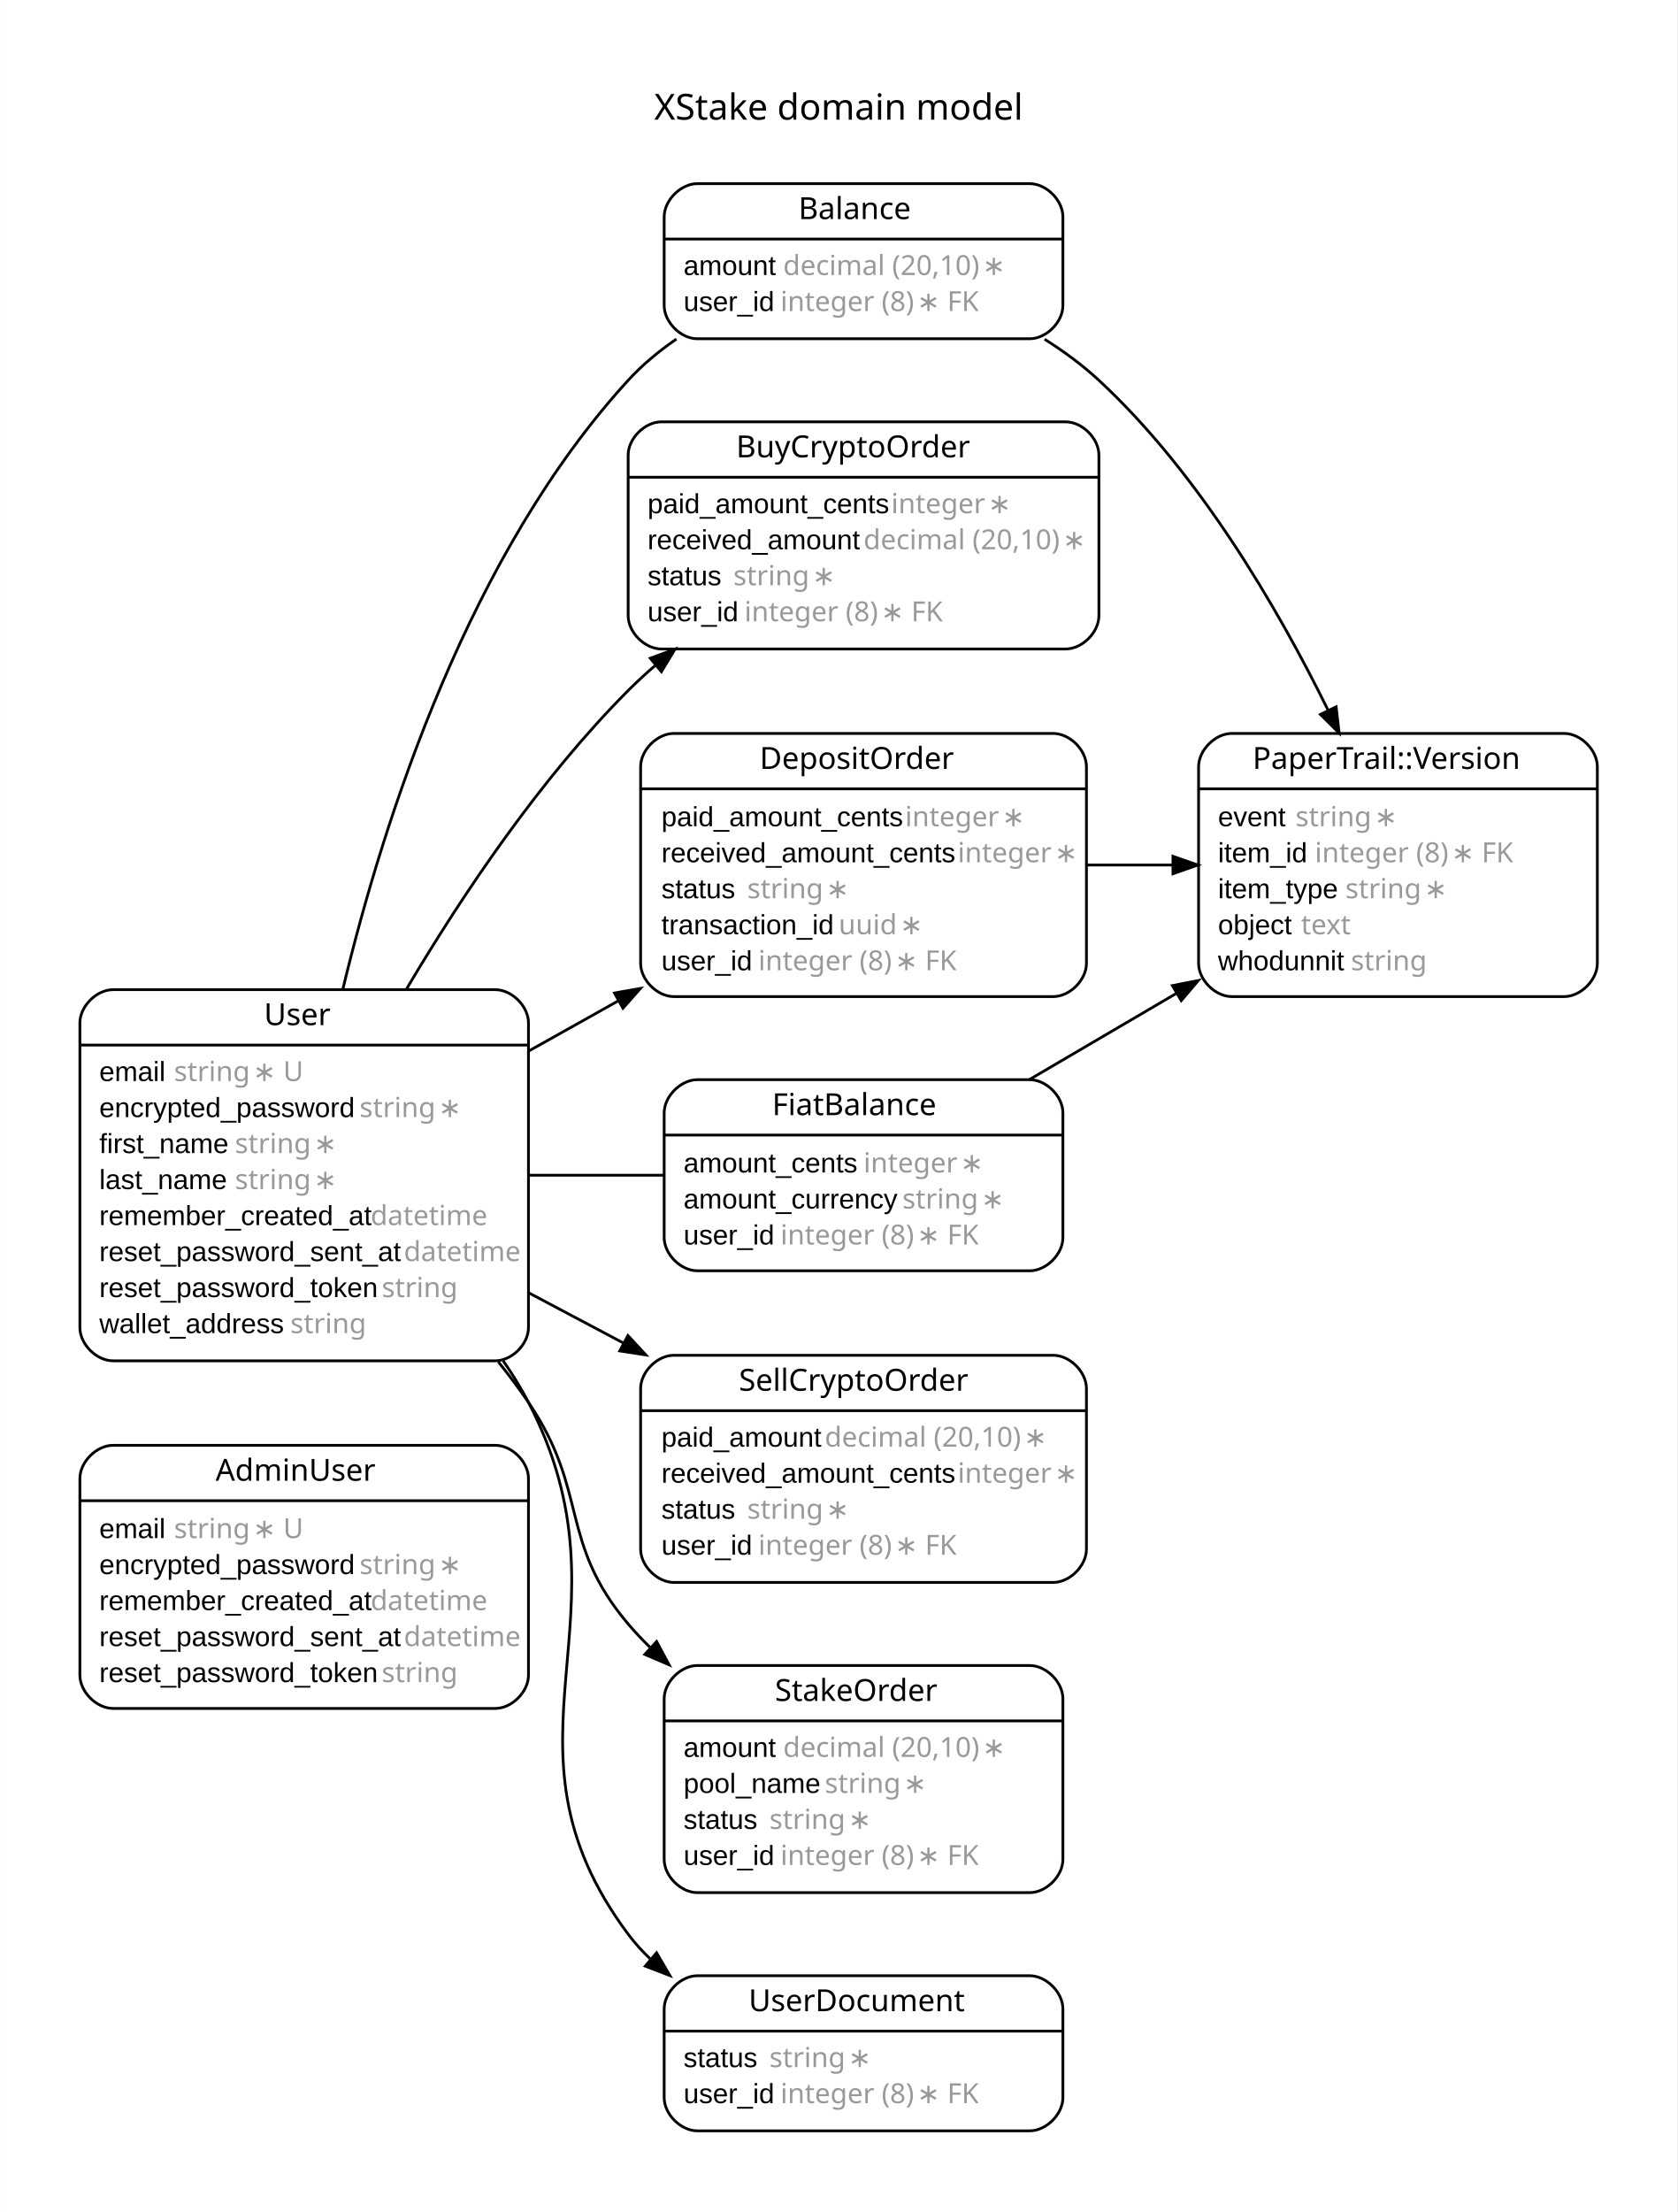
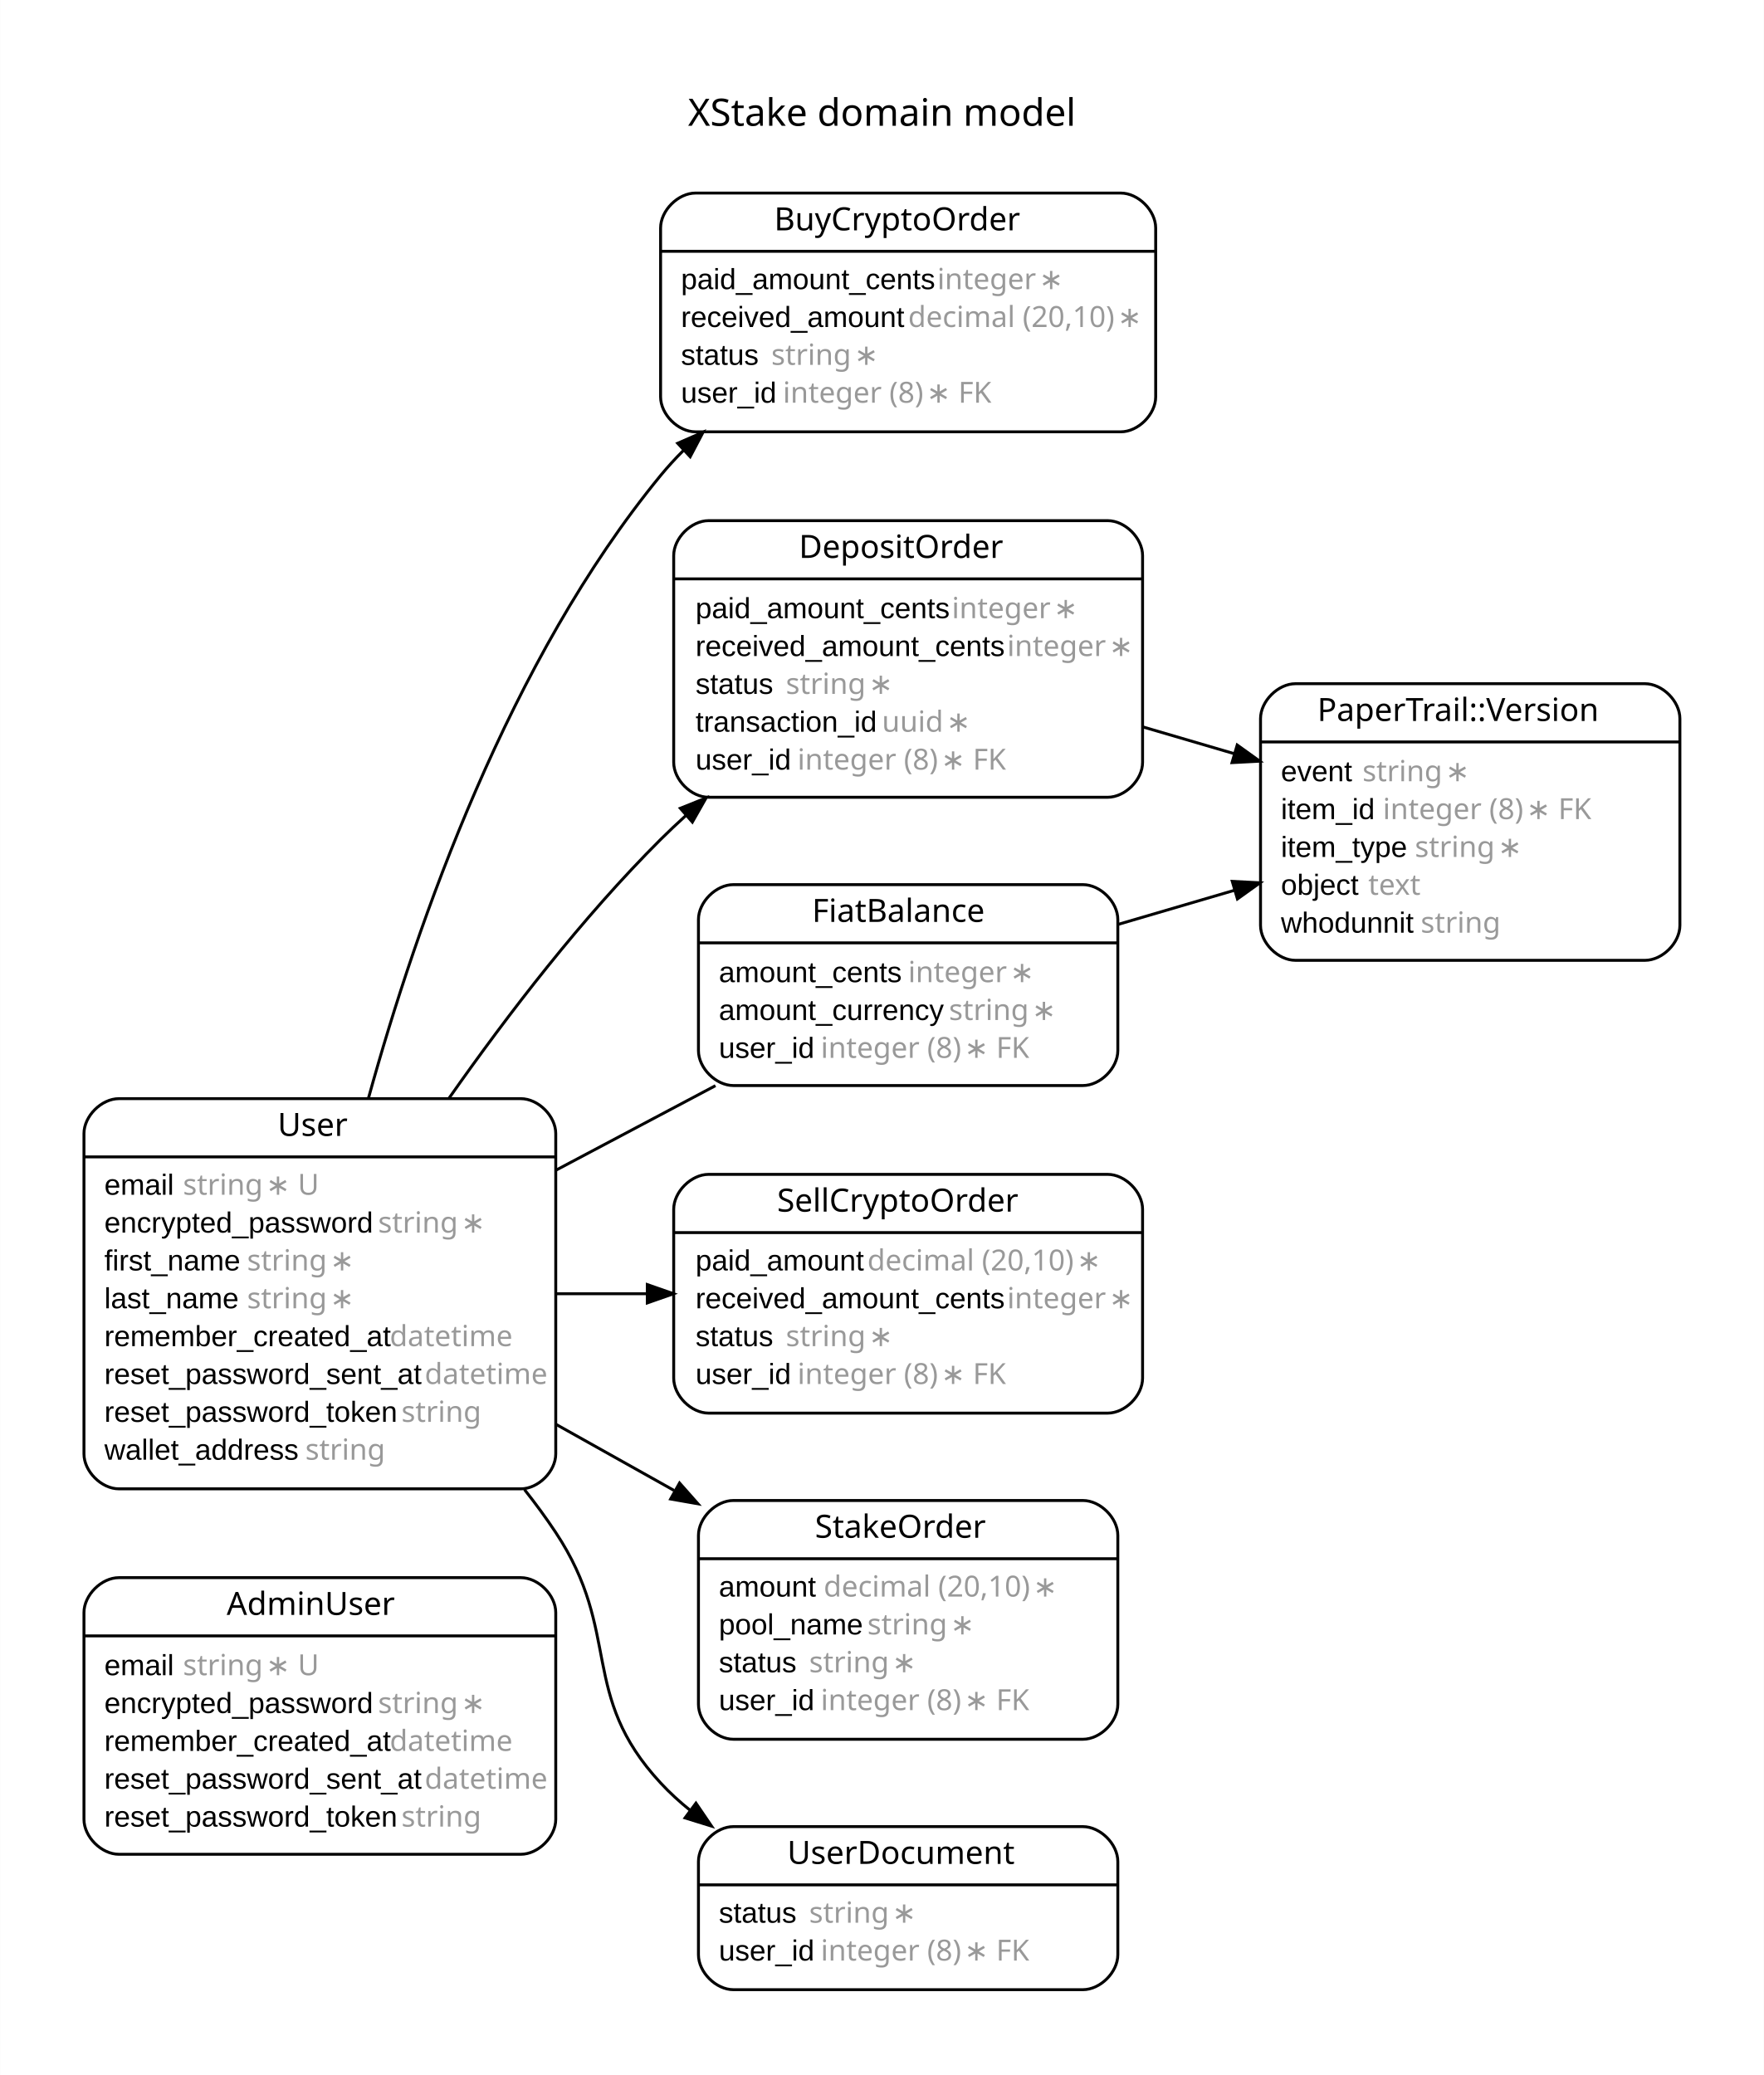
- <svg xmlns="http://www.w3.org/2000/svg" width="606pt" height="799pt" viewBox="0.00 0.00 605.60 798.60">
-   <g id="graph0" class="graph" transform="scale(1 1) rotate(0) translate(28.8 769.8)">
-     <polygon fill="white" stroke="transparent" points="-28.8,28.8 -28.8,-769.8 576.8,-769.8 576.8,28.8 -28.8,28.8" />
-     <text text-anchor="middle" x="274" y="-726.6" font-family="Arial Bold" font-size="13.00">XStake domain model</text>
+ <svg xmlns="http://www.w3.org/2000/svg" width="606pt" height="713pt" viewBox="0.00 0.00 605.60 712.60">
+   <g id="graph0" class="graph" transform="scale(1 1) rotate(0) translate(28.8 683.8)">
+     <polygon fill="white" stroke="transparent" points="-28.8,28.8 -28.8,-683.8 576.8,-683.8 576.8,28.8 -28.8,28.8" />
+     <text text-anchor="middle" x="274" y="-640.6" font-family="Arial Bold" font-size="13.00">XStake domain model</text>
    <g id="node1" class="node">
-       <path fill="none" stroke="black" d="M12,-153C12,-153 150,-153 150,-153 156,-153 162,-159 162,-165 162,-165 162,-236 162,-236 162,-242 156,-248 150,-248 150,-248 12,-248 12,-248 6,-248 0,-242 0,-236 0,-236 0,-165 0,-165 0,-159 6,-153 12,-153" />
-       <text text-anchor="start" x="49" y="-235.2" font-family="Arial Bold" font-size="11.00">AdminUser</text>
-       <polyline fill="none" stroke="black" points="0,-228 162,-228 " />
-       <text text-anchor="start" x="7" y="-214.5" font-family="Arial" font-size="10.00">email </text>
-       <text text-anchor="start" x="34" y="-214.5" font-family="Arial Italic" font-size="10.00" fill="#999999">string ∗ U</text>
-       <text text-anchor="start" x="7" y="-201.5" font-family="Arial" font-size="10.00">encrypted_password </text>
-       <text text-anchor="start" x="101" y="-201.5" font-family="Arial Italic" font-size="10.00" fill="#999999">string ∗</text>
-       <text text-anchor="start" x="7" y="-188.5" font-family="Arial" font-size="10.00">remember_created_at </text>
-       <text text-anchor="start" x="105" y="-188.5" font-family="Arial Italic" font-size="10.00" fill="#999999">datetime</text>
-       <text text-anchor="start" x="7" y="-175.5" font-family="Arial" font-size="10.00">reset_password_sent_at </text>
-       <text text-anchor="start" x="117" y="-175.5" font-family="Arial Italic" font-size="10.00" fill="#999999">datetime</text>
-       <text text-anchor="start" x="7" y="-162.5" font-family="Arial" font-size="10.00">reset_password_token </text>
-       <text text-anchor="start" x="109" y="-162.5" font-family="Arial Italic" font-size="10.00" fill="#999999">string</text>
+       <path fill="none" stroke="black" d="M12,-47C12,-47 150,-47 150,-47 156,-47 162,-53 162,-59 162,-59 162,-130 162,-130 162,-136 156,-142 150,-142 150,-142 12,-142 12,-142 6,-142 0,-136 0,-130 0,-130 0,-59 0,-59 0,-53 6,-47 12,-47" />
+       <text text-anchor="start" x="49" y="-129.2" font-family="Arial Bold" font-size="11.00">AdminUser</text>
+       <polyline fill="none" stroke="black" points="0,-122 162,-122 " />
+       <text text-anchor="start" x="7" y="-108.5" font-family="Arial" font-size="10.00">email </text>
+       <text text-anchor="start" x="34" y="-108.5" font-family="Arial Italic" font-size="10.00" fill="#999999">string ∗ U</text>
+       <text text-anchor="start" x="7" y="-95.5" font-family="Arial" font-size="10.00">encrypted_password </text>
+       <text text-anchor="start" x="101" y="-95.5" font-family="Arial Italic" font-size="10.00" fill="#999999">string ∗</text>
+       <text text-anchor="start" x="7" y="-82.5" font-family="Arial" font-size="10.00">remember_created_at </text>
+       <text text-anchor="start" x="105" y="-82.5" font-family="Arial Italic" font-size="10.00" fill="#999999">datetime</text>
+       <text text-anchor="start" x="7" y="-69.5" font-family="Arial" font-size="10.00">reset_password_sent_at </text>
+       <text text-anchor="start" x="117" y="-69.5" font-family="Arial Italic" font-size="10.00" fill="#999999">datetime</text>
+       <text text-anchor="start" x="7" y="-56.5" font-family="Arial" font-size="10.00">reset_password_token </text>
+       <text text-anchor="start" x="109" y="-56.5" font-family="Arial Italic" font-size="10.00" fill="#999999">string</text>
    </g>
    <g id="node2" class="node">
-       <path fill="none" stroke="black" d="M223,-647.5C223,-647.5 343,-647.5 343,-647.5 349,-647.5 355,-653.5 355,-659.5 355,-659.5 355,-691.5 355,-691.5 355,-697.5 349,-703.5 343,-703.5 343,-703.5 223,-703.5 223,-703.5 217,-703.5 211,-697.5 211,-691.5 211,-691.5 211,-659.5 211,-659.5 211,-653.5 217,-647.5 223,-647.5" />
-       <text text-anchor="start" x="259.5" y="-690.7" font-family="Arial Bold" font-size="11.00">Balance</text>
-       <polyline fill="none" stroke="black" points="211,-683.5 355,-683.5 " />
-       <text text-anchor="start" x="218" y="-670.5" font-family="Arial" font-size="10.00">amount </text>
-       <text text-anchor="start" x="254" y="-670.5" font-family="Arial Italic" font-size="10.00" fill="#999999">decimal (20,10) ∗</text>
-       <text text-anchor="start" x="218" y="-657.5" font-family="Arial" font-size="10.00">user_id </text>
-       <text text-anchor="start" x="253" y="-657.5" font-family="Arial Italic" font-size="10.00" fill="#999999">integer (8) ∗ FK</text>
-     </g>
-     <g id="node6" class="node">
-       <path fill="none" stroke="black" d="M416,-410C416,-410 536,-410 536,-410 542,-410 548,-416 548,-422 548,-422 548,-493 548,-493 548,-499 542,-505 536,-505 536,-505 416,-505 416,-505 410,-505 404,-499 404,-493 404,-493 404,-422 404,-422 404,-416 410,-410 416,-410" />
-       <text text-anchor="start" x="423.5" y="-492.2" font-family="Arial Bold" font-size="11.00">PaperTrail::Version</text>
-       <polyline fill="none" stroke="black" points="404,-485 548,-485 " />
-       <text text-anchor="start" x="411" y="-471.5" font-family="Arial" font-size="10.00">event </text>
-       <text text-anchor="start" x="439" y="-471.5" font-family="Arial Italic" font-size="10.00" fill="#999999">string ∗</text>
-       <text text-anchor="start" x="411" y="-458.5" font-family="Arial" font-size="10.00">item_id </text>
-       <text text-anchor="start" x="446" y="-458.5" font-family="Arial Italic" font-size="10.00" fill="#999999">integer (8) ∗ FK</text>
-       <text text-anchor="start" x="411" y="-445.5" font-family="Arial" font-size="10.00">item_type </text>
-       <text text-anchor="start" x="457" y="-445.5" font-family="Arial Italic" font-size="10.00" fill="#999999">string ∗</text>
-       <text text-anchor="start" x="411" y="-432.5" font-family="Arial" font-size="10.00">object </text>
-       <text text-anchor="start" x="441" y="-432.5" font-family="Arial Italic" font-size="10.00" fill="#999999">text</text>
-       <text text-anchor="start" x="411" y="-419.5" font-family="Arial" font-size="10.00">whodunnit </text>
-       <text text-anchor="start" x="459" y="-419.5" font-family="Arial Italic" font-size="10.00" fill="#999999">string</text>
-     </g>
-     <g id="edge1" class="edge">
-       <path fill="none" stroke="black" d="M348.4,-647.33C355.4,-642.9 362.11,-637.96 368,-632.5 404.05,-599.08 432.34,-550.81 450.75,-513.42" />
-       <polygon fill="black" stroke="black" points="453.67,-514.61 454.76,-505.14 448,-511.87 453.67,-514.61" />
-     </g>
-     <g id="node3" class="node">
      <path fill="none" stroke="black" d="M210,-535.5C210,-535.5 356,-535.5 356,-535.5 362,-535.5 368,-541.5 368,-547.5 368,-547.5 368,-605.5 368,-605.5 368,-611.5 362,-617.5 356,-617.5 356,-617.5 210,-617.5 210,-617.5 204,-617.5 198,-611.5 198,-605.5 198,-605.5 198,-547.5 198,-547.5 198,-541.5 204,-535.5 210,-535.5" />
      <text text-anchor="start" x="237" y="-604.7" font-family="Arial Bold" font-size="11.00">BuyCryptoOrder</text>
      <polyline fill="none" stroke="black" points="198,-597.5 368,-597.5 " />
      <text text-anchor="start" x="205" y="-584.5" font-family="Arial" font-size="10.00">paid_amount_cents </text>
      <text text-anchor="start" x="293" y="-584.5" font-family="Arial Italic" font-size="10.00" fill="#999999">integer ∗</text>
      <text text-anchor="start" x="205" y="-571.5" font-family="Arial" font-size="10.00">received_amount </text>
      <text text-anchor="start" x="283" y="-571.5" font-family="Arial Italic" font-size="10.00" fill="#999999">decimal (20,10) ∗</text>
      <text text-anchor="start" x="205" y="-558.5" font-family="Arial" font-size="10.00">status </text>
      <text text-anchor="start" x="236" y="-558.5" font-family="Arial Italic" font-size="10.00" fill="#999999">string ∗</text>
      <text text-anchor="start" x="205" y="-545.5" font-family="Arial" font-size="10.00">user_id </text>
      <text text-anchor="start" x="240" y="-545.5" font-family="Arial Italic" font-size="10.00" fill="#999999">integer (8) ∗ FK</text>
    </g>
-     <g id="node4" class="node">
+     <g id="node3" class="node">
      <path fill="none" stroke="black" d="M214.5,-410C214.5,-410 351.5,-410 351.5,-410 357.5,-410 363.5,-416 363.5,-422 363.5,-422 363.5,-493 363.5,-493 363.5,-499 357.5,-505 351.5,-505 351.5,-505 214.5,-505 214.5,-505 208.5,-505 202.5,-499 202.5,-493 202.5,-493 202.5,-422 202.5,-422 202.5,-416 208.5,-410 214.5,-410" />
      <text text-anchor="start" x="245.5" y="-492.2" font-family="Arial Bold" font-size="11.00">DepositOrder</text>
      <polyline fill="none" stroke="black" points="202.5,-485 363.5,-485 " />
      <text text-anchor="start" x="210" y="-471.5" font-family="Arial" font-size="10.00">paid_amount_cents </text>
      <text text-anchor="start" x="298" y="-471.5" font-family="Arial Italic" font-size="10.00" fill="#999999">integer ∗</text>
      <text text-anchor="start" x="210" y="-458.5" font-family="Arial" font-size="10.00">received_amount_cents </text>
      <text text-anchor="start" x="317" y="-458.5" font-family="Arial Italic" font-size="10.00" fill="#999999">integer ∗</text>
      <text text-anchor="start" x="210" y="-445.5" font-family="Arial" font-size="10.00">status </text>
      <text text-anchor="start" x="241" y="-445.5" font-family="Arial Italic" font-size="10.00" fill="#999999">string ∗</text>
      <text text-anchor="start" x="210" y="-432.5" font-family="Arial" font-size="10.00">transaction_id </text>
      <text text-anchor="start" x="274" y="-432.5" font-family="Arial Italic" font-size="10.00" fill="#999999">uuid ∗</text>
      <text text-anchor="start" x="210" y="-419.5" font-family="Arial" font-size="10.00">user_id </text>
      <text text-anchor="start" x="245" y="-419.5" font-family="Arial Italic" font-size="10.00" fill="#999999">integer (8) ∗ FK</text>
    </g>
-     <g id="edge2" class="edge">
-       <path fill="none" stroke="black" d="M363.62,-457.5C373.81,-457.5 384.24,-457.5 394.44,-457.5" />
-       <polygon fill="black" stroke="black" points="394.74,-460.65 403.74,-457.5 394.74,-454.35 394.74,-460.65" />
+     <g id="node5" class="node">
+       <path fill="none" stroke="black" d="M416,-354C416,-354 536,-354 536,-354 542,-354 548,-360 548,-366 548,-366 548,-437 548,-437 548,-443 542,-449 536,-449 536,-449 416,-449 416,-449 410,-449 404,-443 404,-437 404,-437 404,-366 404,-366 404,-360 410,-354 416,-354" />
+       <text text-anchor="start" x="423.5" y="-436.2" font-family="Arial Bold" font-size="11.00">PaperTrail::Version</text>
+       <polyline fill="none" stroke="black" points="404,-429 548,-429 " />
+       <text text-anchor="start" x="411" y="-415.5" font-family="Arial" font-size="10.00">event </text>
+       <text text-anchor="start" x="439" y="-415.5" font-family="Arial Italic" font-size="10.00" fill="#999999">string ∗</text>
+       <text text-anchor="start" x="411" y="-402.5" font-family="Arial" font-size="10.00">item_id </text>
+       <text text-anchor="start" x="446" y="-402.5" font-family="Arial Italic" font-size="10.00" fill="#999999">integer (8) ∗ FK</text>
+       <text text-anchor="start" x="411" y="-389.5" font-family="Arial" font-size="10.00">item_type </text>
+       <text text-anchor="start" x="457" y="-389.5" font-family="Arial Italic" font-size="10.00" fill="#999999">string ∗</text>
+       <text text-anchor="start" x="411" y="-376.5" font-family="Arial" font-size="10.00">object </text>
+       <text text-anchor="start" x="441" y="-376.5" font-family="Arial Italic" font-size="10.00" fill="#999999">text</text>
+       <text text-anchor="start" x="411" y="-363.5" font-family="Arial" font-size="10.00">whodunnit </text>
+       <text text-anchor="start" x="459" y="-363.5" font-family="Arial Italic" font-size="10.00" fill="#999999">string</text>
    </g>
-     <g id="node5" class="node">
+     <g id="edge1" class="edge">
+       <path fill="none" stroke="black" d="M363.62,-434.16C374.01,-431.11 384.67,-427.98 395.07,-424.94" />
+       <polygon fill="black" stroke="black" points="395.99,-427.95 403.74,-422.39 394.21,-421.9 395.99,-427.95" />
+     </g>
+     <g id="node4" class="node">
      <path fill="none" stroke="black" d="M223,-311C223,-311 343,-311 343,-311 349,-311 355,-317 355,-323 355,-323 355,-368 355,-368 355,-374 349,-380 343,-380 343,-380 223,-380 223,-380 217,-380 211,-374 211,-368 211,-368 211,-323 211,-323 211,-317 217,-311 223,-311" />
      <text text-anchor="start" x="250" y="-367.2" font-family="Arial Bold" font-size="11.00">FiatBalance</text>
      <polyline fill="none" stroke="black" points="211,-360 355,-360 " />
      <text text-anchor="start" x="218" y="-346.5" font-family="Arial" font-size="10.00">amount_cents </text>
      <text text-anchor="start" x="283" y="-346.5" font-family="Arial Italic" font-size="10.00" fill="#999999">integer ∗</text>
      <text text-anchor="start" x="218" y="-333.5" font-family="Arial" font-size="10.00">amount_currency </text>
      <text text-anchor="start" x="297" y="-333.5" font-family="Arial Italic" font-size="10.00" fill="#999999">string ∗</text>
      <text text-anchor="start" x="218" y="-320.5" font-family="Arial" font-size="10.00">user_id </text>
      <text text-anchor="start" x="253" y="-320.5" font-family="Arial Italic" font-size="10.00" fill="#999999">integer (8) ∗ FK</text>
    </g>
-     <g id="edge3" class="edge">
-       <path fill="none" stroke="black" d="M342.86,-380.02C359.59,-389.83 378.09,-400.67 395.82,-411.07" />
-       <polygon fill="black" stroke="black" points="394.54,-413.97 403.9,-415.81 397.73,-408.54 394.54,-413.97" />
+     <g id="edge2" class="edge">
+       <path fill="none" stroke="black" d="M355.12,-366.35C368.17,-370.18 381.87,-374.2 395.16,-378.09" />
+       <polygon fill="black" stroke="black" points="394.3,-381.12 403.82,-380.63 396.07,-375.08 394.3,-381.12" />
    </g>
-     <g id="node7" class="node">
+     <g id="node6" class="node">
      <path fill="none" stroke="black" d="M214.5,-198.5C214.5,-198.5 351.5,-198.5 351.5,-198.5 357.5,-198.5 363.5,-204.5 363.5,-210.5 363.5,-210.5 363.5,-268.5 363.5,-268.5 363.5,-274.5 357.5,-280.5 351.5,-280.5 351.5,-280.5 214.5,-280.5 214.5,-280.5 208.5,-280.5 202.5,-274.5 202.5,-268.5 202.5,-268.5 202.5,-210.5 202.5,-210.5 202.5,-204.5 208.5,-198.5 214.5,-198.5" />
      <text text-anchor="start" x="238" y="-267.7" font-family="Arial Bold" font-size="11.00">SellCryptoOrder</text>
      <polyline fill="none" stroke="black" points="202.5,-260.5 363.5,-260.5 " />
      <text text-anchor="start" x="210" y="-247.5" font-family="Arial" font-size="10.00">paid_amount </text>
      <text text-anchor="start" x="269" y="-247.5" font-family="Arial Italic" font-size="10.00" fill="#999999">decimal (20,10) ∗</text>
      <text text-anchor="start" x="210" y="-234.5" font-family="Arial" font-size="10.00">received_amount_cents </text>
      <text text-anchor="start" x="317" y="-234.5" font-family="Arial Italic" font-size="10.00" fill="#999999">integer ∗</text>
      <text text-anchor="start" x="210" y="-221.5" font-family="Arial" font-size="10.00">status </text>
      <text text-anchor="start" x="241" y="-221.5" font-family="Arial Italic" font-size="10.00" fill="#999999">string ∗</text>
      <text text-anchor="start" x="210" y="-208.5" font-family="Arial" font-size="10.00">user_id </text>
      <text text-anchor="start" x="245" y="-208.5" font-family="Arial Italic" font-size="10.00" fill="#999999">integer (8) ∗ FK</text>
    </g>
-     <g id="node8" class="node">
+     <g id="node7" class="node">
      <path fill="none" stroke="black" d="M223,-86.5C223,-86.5 343,-86.5 343,-86.5 349,-86.5 355,-92.5 355,-98.5 355,-98.5 355,-156.5 355,-156.5 355,-162.5 349,-168.5 343,-168.5 343,-168.5 223,-168.5 223,-168.5 217,-168.5 211,-162.5 211,-156.5 211,-156.5 211,-98.5 211,-98.5 211,-92.5 217,-86.5 223,-86.5" />
      <text text-anchor="start" x="251" y="-155.7" font-family="Arial Bold" font-size="11.00">StakeOrder</text>
      <polyline fill="none" stroke="black" points="211,-148.5 355,-148.5 " />
      <text text-anchor="start" x="218" y="-135.5" font-family="Arial" font-size="10.00">amount </text>
      <text text-anchor="start" x="254" y="-135.5" font-family="Arial Italic" font-size="10.00" fill="#999999">decimal (20,10) ∗</text>
      <text text-anchor="start" x="218" y="-122.5" font-family="Arial" font-size="10.00">pool_name </text>
      <text text-anchor="start" x="269" y="-122.5" font-family="Arial Italic" font-size="10.00" fill="#999999">string ∗</text>
      <text text-anchor="start" x="218" y="-109.5" font-family="Arial" font-size="10.00">status </text>
      <text text-anchor="start" x="249" y="-109.5" font-family="Arial Italic" font-size="10.00" fill="#999999">string ∗</text>
      <text text-anchor="start" x="218" y="-96.5" font-family="Arial" font-size="10.00">user_id </text>
      <text text-anchor="start" x="253" y="-96.5" font-family="Arial Italic" font-size="10.00" fill="#999999">integer (8) ∗ FK</text>
    </g>
-     <g id="node9" class="node">
-       <path fill="none" stroke="black" d="M12,-278.5C12,-278.5 150,-278.5 150,-278.5 156,-278.5 162,-284.5 162,-290.5 162,-290.5 162,-400.5 162,-400.5 162,-406.5 156,-412.5 150,-412.5 150,-412.5 12,-412.5 12,-412.5 6,-412.5 0,-406.5 0,-400.5 0,-400.5 0,-290.5 0,-290.5 0,-284.5 6,-278.5 12,-278.5" />
-       <text text-anchor="start" x="66.5" y="-399.7" font-family="Arial Bold" font-size="11.00">User</text>
-       <polyline fill="none" stroke="black" points="0,-392.5 162,-392.5 " />
-       <text text-anchor="start" x="7" y="-379.5" font-family="Arial" font-size="10.00">email </text>
-       <text text-anchor="start" x="34" y="-379.5" font-family="Arial Italic" font-size="10.00" fill="#999999">string ∗ U</text>
-       <text text-anchor="start" x="7" y="-366.5" font-family="Arial" font-size="10.00">encrypted_password </text>
-       <text text-anchor="start" x="101" y="-366.5" font-family="Arial Italic" font-size="10.00" fill="#999999">string ∗</text>
-       <text text-anchor="start" x="7" y="-353.5" font-family="Arial" font-size="10.00">first_name </text>
-       <text text-anchor="start" x="56" y="-353.5" font-family="Arial Italic" font-size="10.00" fill="#999999">string ∗</text>
-       <text text-anchor="start" x="7" y="-340.5" font-family="Arial" font-size="10.00">last_name </text>
-       <text text-anchor="start" x="56" y="-340.5" font-family="Arial Italic" font-size="10.00" fill="#999999">string ∗</text>
-       <text text-anchor="start" x="7" y="-327.5" font-family="Arial" font-size="10.00">remember_created_at </text>
-       <text text-anchor="start" x="105" y="-327.5" font-family="Arial Italic" font-size="10.00" fill="#999999">datetime</text>
-       <text text-anchor="start" x="7" y="-314.5" font-family="Arial" font-size="10.00">reset_password_sent_at </text>
-       <text text-anchor="start" x="117" y="-314.5" font-family="Arial Italic" font-size="10.00" fill="#999999">datetime</text>
-       <text text-anchor="start" x="7" y="-301.5" font-family="Arial" font-size="10.00">reset_password_token </text>
-       <text text-anchor="start" x="109" y="-301.5" font-family="Arial Italic" font-size="10.00" fill="#999999">string</text>
-       <text text-anchor="start" x="7" y="-288.5" font-family="Arial" font-size="10.00">wallet_address </text>
-       <text text-anchor="start" x="76" y="-288.5" font-family="Arial Italic" font-size="10.00" fill="#999999">string</text>
+     <g id="node8" class="node">
+       <path fill="none" stroke="black" d="M12,-172.5C12,-172.5 150,-172.5 150,-172.5 156,-172.5 162,-178.5 162,-184.5 162,-184.5 162,-294.5 162,-294.5 162,-300.5 156,-306.5 150,-306.5 150,-306.5 12,-306.5 12,-306.5 6,-306.5 0,-300.5 0,-294.5 0,-294.5 0,-184.5 0,-184.5 0,-178.5 6,-172.5 12,-172.5" />
+       <text text-anchor="start" x="66.5" y="-293.7" font-family="Arial Bold" font-size="11.00">User</text>
+       <polyline fill="none" stroke="black" points="0,-286.5 162,-286.5 " />
+       <text text-anchor="start" x="7" y="-273.5" font-family="Arial" font-size="10.00">email </text>
+       <text text-anchor="start" x="34" y="-273.5" font-family="Arial Italic" font-size="10.00" fill="#999999">string ∗ U</text>
+       <text text-anchor="start" x="7" y="-260.5" font-family="Arial" font-size="10.00">encrypted_password </text>
+       <text text-anchor="start" x="101" y="-260.5" font-family="Arial Italic" font-size="10.00" fill="#999999">string ∗</text>
+       <text text-anchor="start" x="7" y="-247.5" font-family="Arial" font-size="10.00">first_name </text>
+       <text text-anchor="start" x="56" y="-247.5" font-family="Arial Italic" font-size="10.00" fill="#999999">string ∗</text>
+       <text text-anchor="start" x="7" y="-234.5" font-family="Arial" font-size="10.00">last_name </text>
+       <text text-anchor="start" x="56" y="-234.5" font-family="Arial Italic" font-size="10.00" fill="#999999">string ∗</text>
+       <text text-anchor="start" x="7" y="-221.5" font-family="Arial" font-size="10.00">remember_created_at </text>
+       <text text-anchor="start" x="105" y="-221.5" font-family="Arial Italic" font-size="10.00" fill="#999999">datetime</text>
+       <text text-anchor="start" x="7" y="-208.5" font-family="Arial" font-size="10.00">reset_password_sent_at </text>
+       <text text-anchor="start" x="117" y="-208.5" font-family="Arial Italic" font-size="10.00" fill="#999999">datetime</text>
+       <text text-anchor="start" x="7" y="-195.5" font-family="Arial" font-size="10.00">reset_password_token </text>
+       <text text-anchor="start" x="109" y="-195.5" font-family="Arial Italic" font-size="10.00" fill="#999999">string</text>
+       <text text-anchor="start" x="7" y="-182.5" font-family="Arial" font-size="10.00">wallet_address </text>
+       <text text-anchor="start" x="76" y="-182.5" font-family="Arial Italic" font-size="10.00" fill="#999999">string</text>
+     </g>
+     <g id="edge7" class="edge">
+       <path fill="none" stroke="black" d="M97.69,-306.67C114.53,-367.59 146.11,-457.26 198,-520.5 200.44,-523.47 203.08,-526.35 205.86,-529.12" />
+       <polygon fill="black" stroke="black" points="203.87,-531.57 212.6,-535.39 208.16,-526.95 203.87,-531.57" />
    </g>
    <g id="edge6" class="edge">
-       <path fill="none" stroke="black" d="M94.93,-412.53C110.13,-475.8 140.87,-570.04 198,-632.5 203.09,-638.06 209.06,-643.01 215.43,-647.39" />
+       <path fill="none" stroke="black" d="M125.4,-306.72C145.67,-335.62 171.22,-368.82 198,-395.5 200.74,-398.23 203.62,-400.94 206.57,-403.62" />
+       <polygon fill="black" stroke="black" points="204.77,-406.22 213.62,-409.77 208.91,-401.48 204.77,-406.22" />
    </g>
-     <g id="edge9" class="edge">
-       <path fill="none" stroke="black" d="M118.01,-412.84C138.55,-447.46 166.47,-488.88 198,-520.5 201.09,-523.59 204.37,-526.62 207.78,-529.55" />
-       <polygon fill="black" stroke="black" points="205.99,-532.16 214.94,-535.45 210,-527.3 205.99,-532.16" />
+     <g id="edge5" class="edge">
+       <path fill="none" stroke="black" d="M162.2,-282C180.34,-291.62 199.4,-301.72 216.84,-310.96" />
    </g>
    <g id="edge8" class="edge">
-       <path fill="none" stroke="black" d="M162.2,-390.41C172.76,-396.33 183.63,-402.41 194.32,-408.4" />
-       <polygon fill="black" stroke="black" points="193.05,-411.3 202.44,-412.95 196.12,-405.8 193.05,-411.3" />
+       <path fill="none" stroke="black" d="M162.2,-239.5C172.45,-239.5 182.99,-239.5 193.37,-239.5" />
+       <polygon fill="black" stroke="black" points="193.44,-242.65 202.44,-239.5 193.44,-236.35 193.44,-242.65" />
    </g>
-     <g id="edge7" class="edge">
-       <path fill="none" stroke="black" d="M162.2,-345.5C178.28,-345.5 195.08,-345.5 210.83,-345.5" />
+     <g id="edge4" class="edge">
+       <path fill="none" stroke="black" d="M162.2,-194.59C175.51,-187.13 189.32,-179.4 202.62,-171.95" />
+       <polygon fill="black" stroke="black" points="204.51,-174.5 210.83,-167.36 201.44,-169.01 204.51,-174.5" />
    </g>
-     <g id="edge10" class="edge">
-       <path fill="none" stroke="black" d="M162.2,-303C173.39,-297.06 184.93,-290.95 196.22,-284.96" />
-       <polygon fill="black" stroke="black" points="197.91,-287.63 204.39,-280.63 194.96,-282.07 197.91,-287.63" />
-     </g>
-     <g id="edge5" class="edge">
-       <path fill="none" stroke="black" d="M151.11,-278.14C154.97,-273.33 158.64,-268.43 162,-263.5 183.95,-231.28 172.8,-213.25 198,-183.5 200.49,-180.57 203.16,-177.72 205.98,-174.98" />
-       <polygon fill="black" stroke="black" points="208.27,-177.15 212.78,-168.75 204.01,-172.51 208.27,-177.15" />
-     </g>
-     <g id="node10" class="node">
+     <g id="node9" class="node">
      <path fill="none" stroke="black" d="M223,-0.5C223,-0.5 343,-0.5 343,-0.5 349,-0.5 355,-6.5 355,-12.5 355,-12.5 355,-44.5 355,-44.5 355,-50.5 349,-56.5 343,-56.5 343,-56.5 223,-56.5 223,-56.5 217,-56.5 211,-50.5 211,-44.5 211,-44.5 211,-12.5 211,-12.5 211,-6.5 217,-0.5 223,-0.5" />
      <text text-anchor="start" x="241.5" y="-43.7" font-family="Arial Bold" font-size="11.00">UserDocument</text>
      <polyline fill="none" stroke="black" points="211,-36.5 355,-36.5 " />
      <text text-anchor="start" x="218" y="-23.5" font-family="Arial" font-size="10.00">status </text>
      <text text-anchor="start" x="249" y="-23.5" font-family="Arial Italic" font-size="10.00" fill="#999999">string ∗</text>
      <text text-anchor="start" x="218" y="-10.5" font-family="Arial" font-size="10.00">user_id </text>
      <text text-anchor="start" x="253" y="-10.5" font-family="Arial Italic" font-size="10.00" fill="#999999">integer (8) ∗ FK</text>
    </g>
-     <g id="edge4" class="edge">
-       <path fill="none" stroke="black" d="M152.88,-278.49C156.26,-273.63 159.34,-268.62 162,-263.5 202.03,-186.46 146.05,-141.06 198,-71.5 200.37,-68.33 203.04,-65.37 205.94,-62.61" />
-       <polygon fill="black" stroke="black" points="208.26,-64.78 213.07,-56.55 204.17,-59.98 208.26,-64.78" />
+     <g id="edge3" class="edge">
+       <path fill="none" stroke="black" d="M151.26,-172.25C155.09,-167.41 158.71,-162.48 162,-157.5 184.87,-122.95 169.85,-101.9 198,-71.5 201.12,-68.13 204.56,-64.98 208.22,-62.05" />
+       <polygon fill="black" stroke="black" points="210.14,-64.56 215.5,-56.67 206.39,-59.49 210.14,-64.56" />
    </g>
  </g>
</svg>
